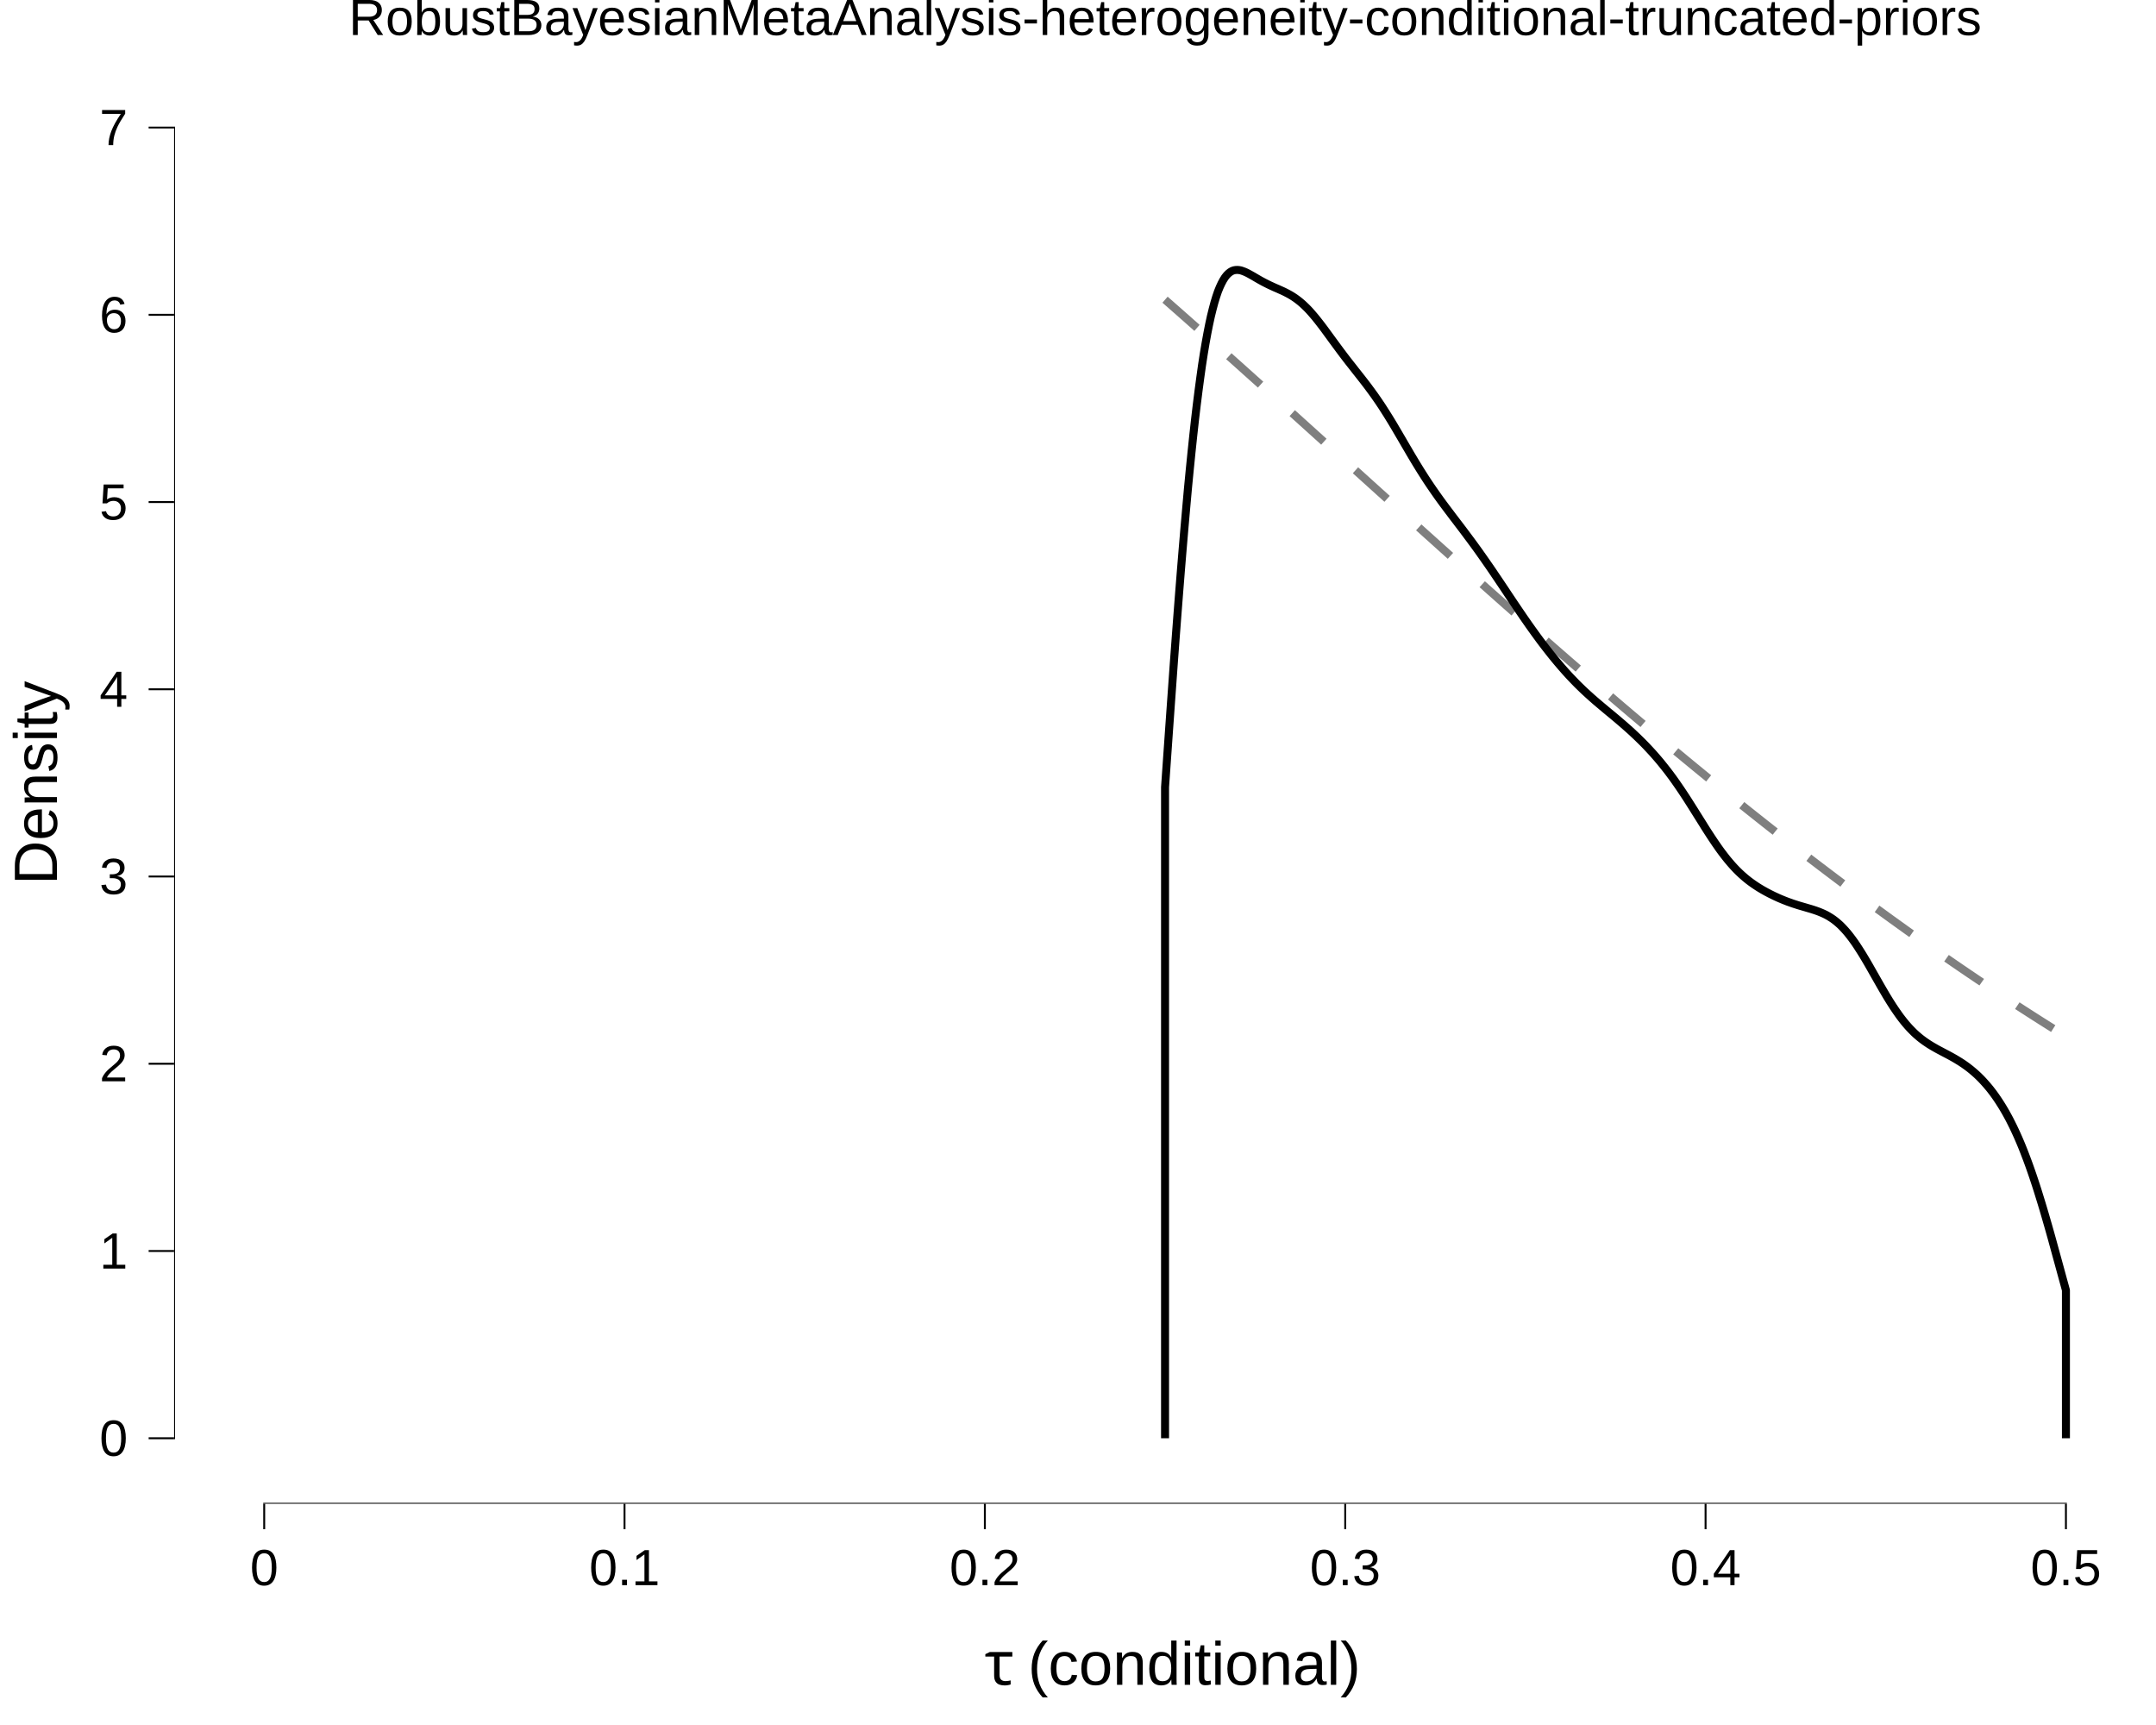
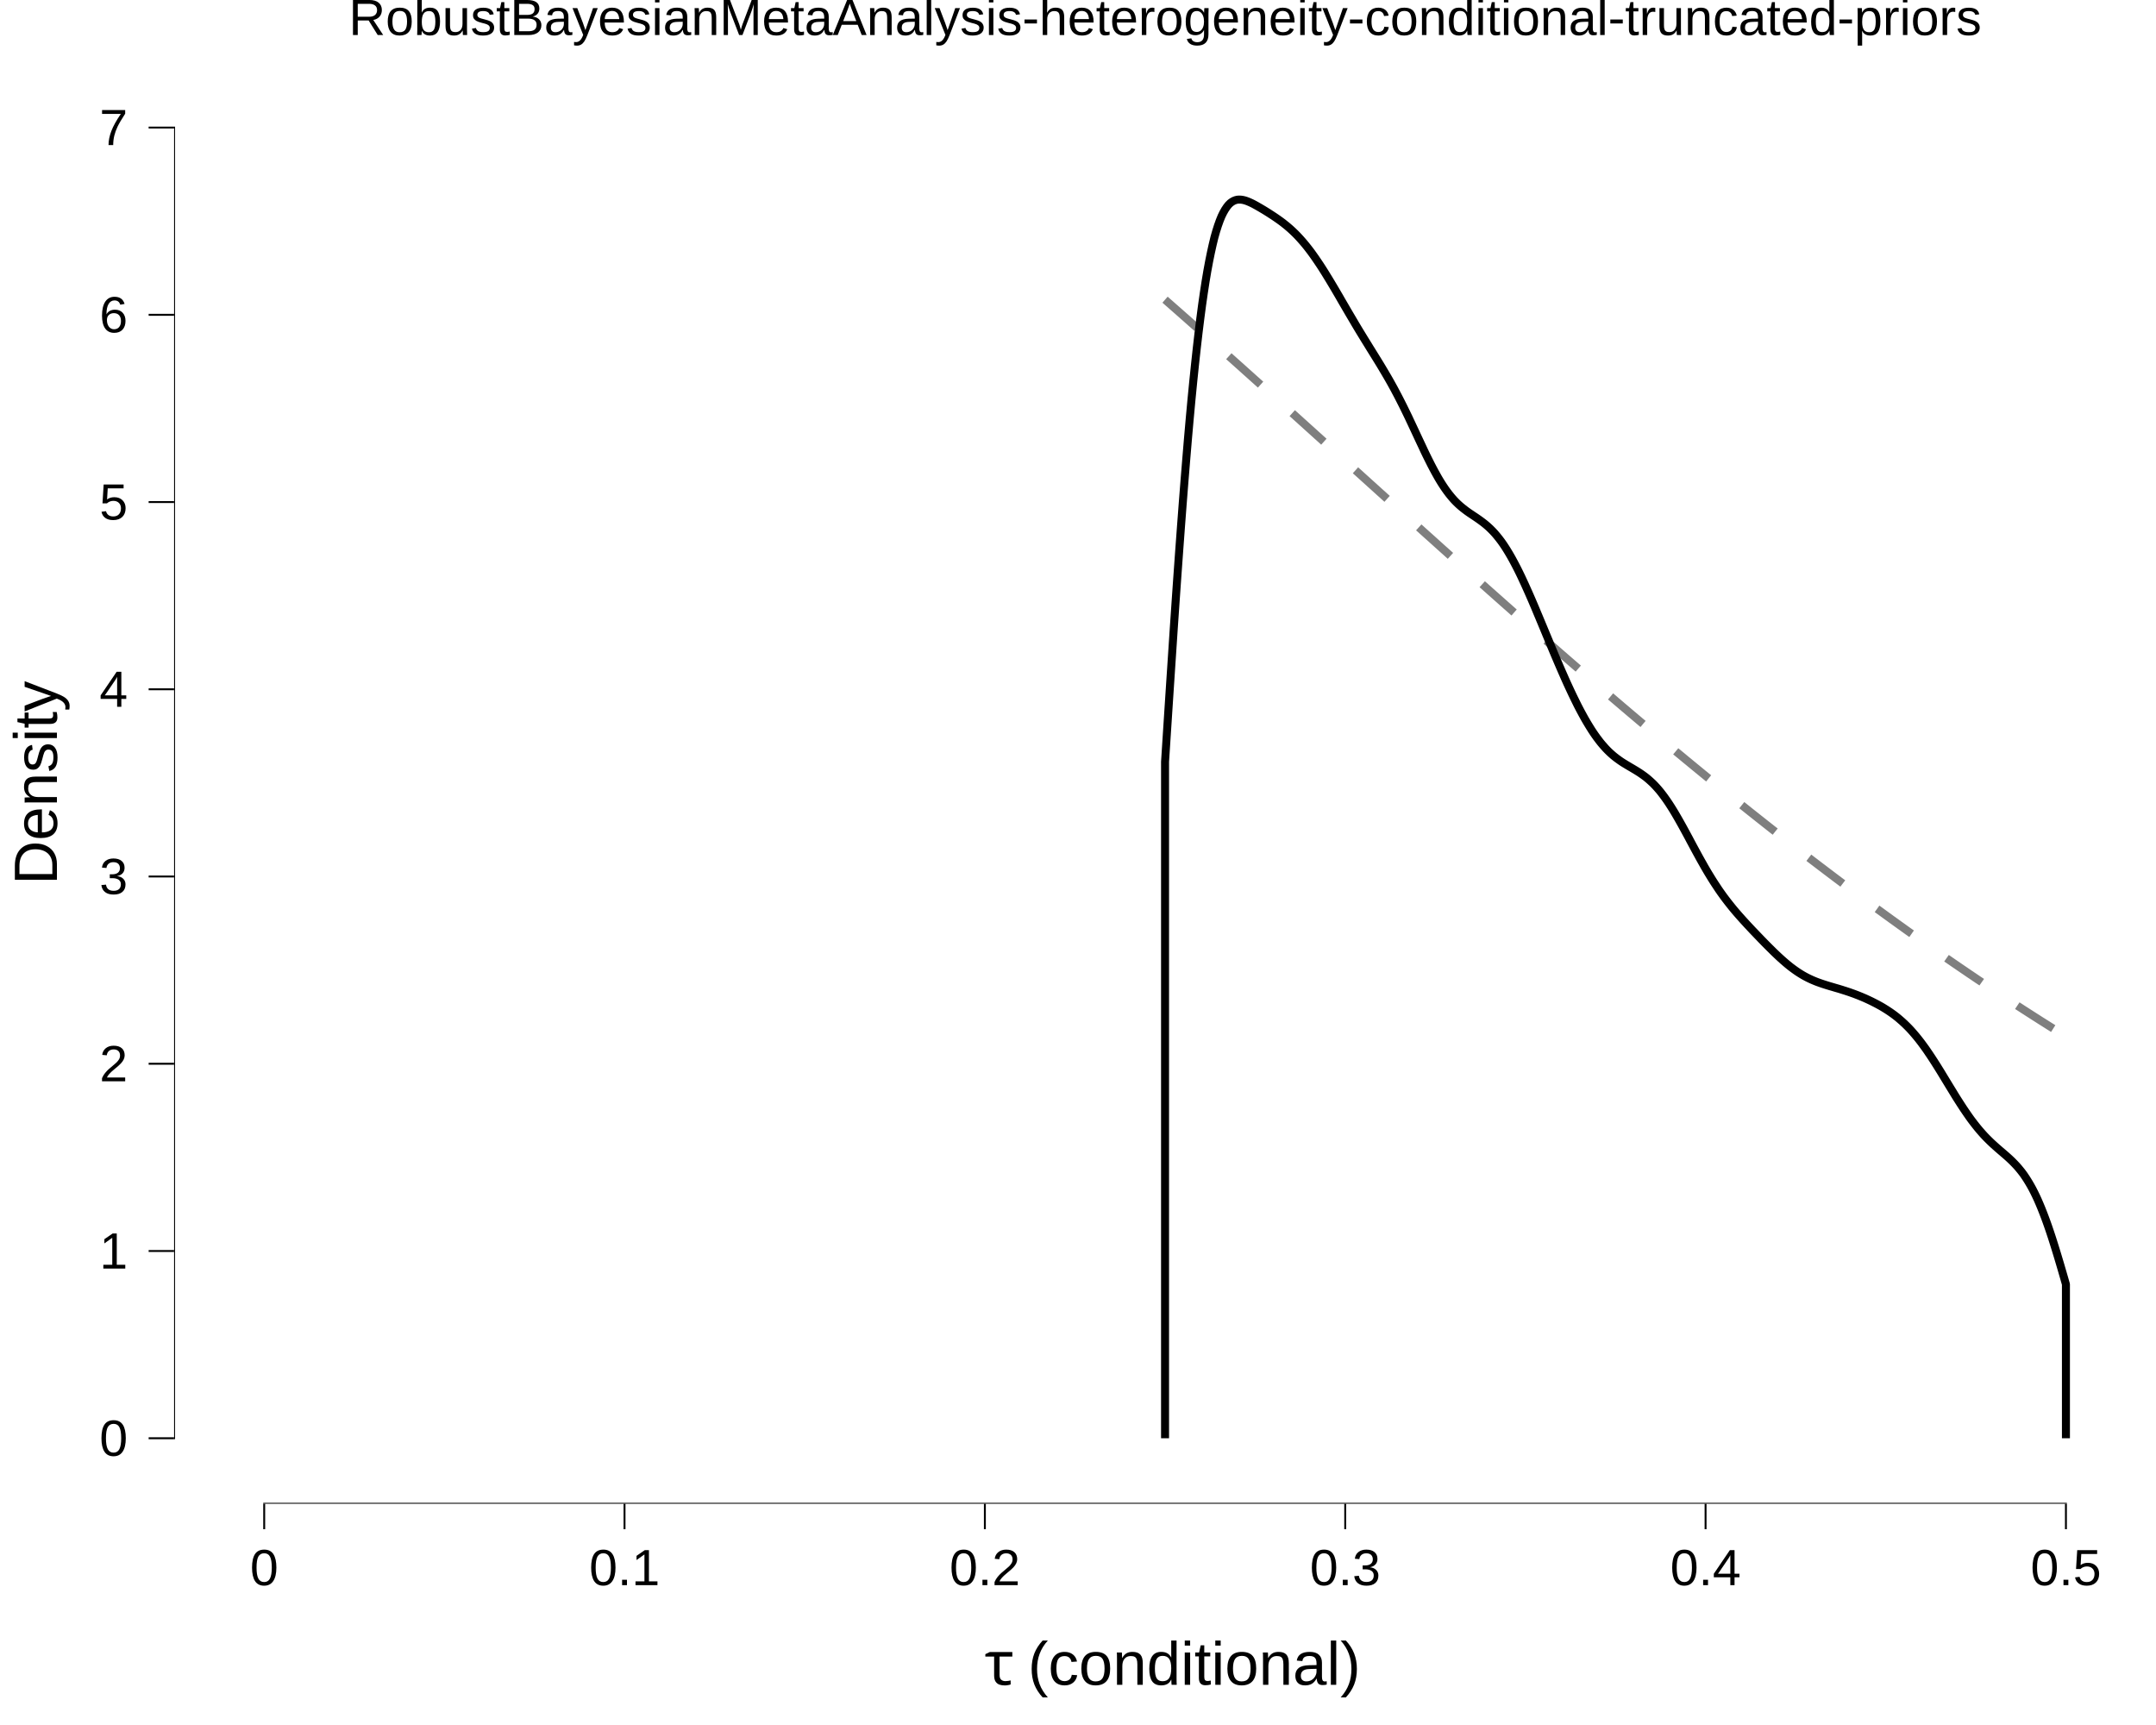
<svg xmlns="http://www.w3.org/2000/svg" viewBox="0 0 720.00 576.00">
  <defs>
    <style type="text/css">
    line, polyline, polygon, path, rect, circle {
      fill: none;
      stroke: #000000;
      stroke-linecap: round;
      stroke-linejoin: round;
      stroke-miterlimit: 10.00;
    }
  </style>
  </defs>
  <rect width="100%" height="100%" style="stroke: none; fill: #FFFFFF;" />
  <rect x="0.00" y="0.00" width="720.00" height="576.00" style="stroke-width: 10.67; stroke: none;" />
  <defs>
    <clipPath id="cpNTguMTR8NzIwLjAwfDUwMi4xM3wyMC43MQ==">
      <rect x="58.14" y="20.71" width="661.86" height="481.41" />
    </clipPath>
  </defs>
  <rect x="58.14" y="20.71" width="661.86" height="481.41" style="stroke-width: 10.67; stroke: none;" clip-path="url(#cpNTguMTR8NzIwLjAwfDUwMi4xM3wyMC43MQ==)" />
  <polyline points="389.07,100.07 389.37,100.33 389.67,100.60 389.97,100.86 390.27,101.13 390.58,101.39 390.88,101.66 391.18,101.92 391.48,102.19 391.78,102.45 392.08,102.72 392.38,102.98 392.68,103.25 392.99,103.51 393.29,103.78 393.59,104.04 393.89,104.31 394.19,104.57 394.49,104.84 394.79,105.10 395.09,105.37 395.39,105.64 395.70,105.90 396.00,106.17 396.30,106.43 396.60,106.70 396.90,106.97 397.20,107.23 397.50,107.50 397.80,107.77 398.10,108.03 398.41,108.30 398.71,108.57 399.01,108.83 399.31,109.10 399.61,109.37 399.91,109.63 400.21,109.90 400.51,110.17 400.81,110.43 401.12,110.70 401.42,110.97 401.72,111.24 402.02,111.50 402.32,111.77 402.62,112.04 402.92,112.30 403.22,112.57 403.53,112.84 403.83,113.11 404.13,113.38 404.43,113.64 404.73,113.91 405.03,114.18 405.33,114.45 405.63,114.72 405.93,114.98 406.24,115.25 406.54,115.52 406.84,115.79 407.14,116.06 407.44,116.32 407.74,116.59 408.04,116.86 408.34,117.13 408.64,117.40 408.95,117.67 409.25,117.94 409.55,118.20 409.85,118.47 410.15,118.74 410.45,119.01 410.75,119.28 411.05,119.55 411.36,119.82 411.66,120.09 411.96,120.36 412.26,120.63 412.56,120.90 412.86,121.16 413.16,121.43 413.46,121.70 413.76,121.97 414.07,122.24 414.37,122.51 414.67,122.78 414.97,123.05 415.27,123.32 415.57,123.59 415.87,123.86 416.17,124.13 416.47,124.40 416.78,124.67 417.08,124.94 417.38,125.21 417.68,125.48 417.98,125.75 418.28,126.02 418.58,126.29 418.88,126.56 419.18,126.83 419.49,127.10 419.79,127.37 420.09,127.64 420.39,127.91 420.69,128.18 420.99,128.45 421.29,128.72 421.59,128.99 421.90,129.26 422.20,129.54 422.50,129.81 422.80,130.08 423.10,130.35 423.40,130.62 423.70,130.89 424.00,131.16 424.30,131.43 424.61,131.70 424.91,131.97 425.21,132.24 425.51,132.51 425.81,132.79 426.11,133.06 426.41,133.33 426.71,133.60 427.01,133.87 427.32,134.14 427.62,134.41 427.92,134.68 428.22,134.95 428.52,135.23 428.82,135.50 429.12,135.77 429.42,136.04 429.73,136.31 430.03,136.58 430.33,136.85 430.63,137.13 430.93,137.40 431.23,137.67 431.53,137.94 431.83,138.21 432.13,138.48 432.44,138.75 432.74,139.03 433.04,139.30 433.34,139.57 433.64,139.84 433.94,140.11 434.24,140.38 434.54,140.66 434.84,140.93 435.15,141.20 435.45,141.47 435.75,141.74 436.05,142.02 436.35,142.29 436.65,142.56 436.95,142.83 437.25,143.10 437.55,143.37 437.86,143.65 438.16,143.92 438.46,144.19 438.76,144.46 439.06,144.73 439.36,145.01 439.66,145.28 439.96,145.55 440.27,145.82 440.57,146.09 440.87,146.37 441.17,146.64 441.47,146.91 441.77,147.18 442.07,147.46 442.37,147.73 442.67,148.00 442.98,148.27 443.28,148.54 443.58,148.82 443.88,149.09 444.18,149.36 444.48,149.63 444.78,149.90 445.08,150.18 445.38,150.45 445.69,150.72 445.99,150.99 446.29,151.27 446.59,151.54 446.89,151.81 447.19,152.08 447.49,152.35 447.79,152.63 448.09,152.90 448.40,153.17 448.70,153.44 449.00,153.71 449.30,153.99 449.60,154.26 449.90,154.53 450.20,154.80 450.50,155.08 450.81,155.35 451.11,155.62 451.41,155.89 451.71,156.16 452.01,156.44 452.31,156.71 452.61,156.98 452.91,157.25 453.21,157.53 453.52,157.80 453.82,158.07 454.12,158.34 454.42,158.61 454.72,158.89 455.02,159.16 455.32,159.43 455.62,159.70 455.92,159.97 456.23,160.25 456.53,160.52 456.83,160.79 457.13,161.06 457.43,161.34 457.73,161.61 458.03,161.88 458.33,162.15 458.64,162.42 458.94,162.70 459.24,162.97 459.54,163.24 459.84,163.51 460.14,163.78 460.44,164.06 460.74,164.33 461.04,164.60 461.35,164.87 461.65,165.14 461.95,165.41 462.25,165.69 462.55,165.96 462.85,166.23 463.15,166.50 463.45,166.77 463.75,167.05 464.06,167.32 464.36,167.59 464.66,167.86 464.96,168.13 465.26,168.40 465.56,168.68 465.86,168.95 466.16,169.22 466.46,169.49 466.77,169.76 467.07,170.03 467.37,170.31 467.67,170.58 467.97,170.85 468.27,171.12 468.57,171.39 468.87,171.66 469.18,171.93 469.48,172.21 469.78,172.48 470.08,172.75 470.38,173.02 470.68,173.29 470.98,173.56 471.28,173.83 471.58,174.10 471.89,174.38 472.19,174.65 472.49,174.92 472.79,175.19 473.09,175.46 473.39,175.73 473.69,176.00 473.99,176.27 474.29,176.54 474.60,176.81 474.90,177.09 475.20,177.36 475.50,177.63 475.80,177.90 476.10,178.17 476.40,178.44 476.70,178.71 477.00,178.98 477.31,179.25 477.61,179.52 477.91,179.79 478.21,180.06 478.51,180.33 478.81,180.60 479.11,180.87 479.41,181.14 479.72,181.42 480.02,181.69 480.32,181.96 480.62,182.23 480.92,182.50 481.22,182.77 481.52,183.04 481.82,183.31 482.12,183.58 482.43,183.85 482.73,184.12 483.03,184.39 483.33,184.66 483.63,184.93 483.93,185.20 484.23,185.47 484.53,185.74 484.83,186.01 485.14,186.27 485.44,186.54 485.74,186.81 486.04,187.08 486.34,187.35 486.64,187.62 486.94,187.89 487.24,188.16 487.55,188.43 487.85,188.70 488.15,188.97 488.45,189.24 488.75,189.51 489.05,189.78 489.35,190.04 489.65,190.31 489.95,190.58 490.26,190.85 490.56,191.12 490.86,191.39 491.16,191.66 491.46,191.93 491.76,192.20 492.06,192.46 492.36,192.73 492.66,193.00 492.97,193.27 493.27,193.54 493.57,193.81 493.87,194.07 494.17,194.34 494.47,194.61 494.77,194.88 495.07,195.15 495.37,195.41 495.68,195.68 495.98,195.95 496.28,196.22 496.58,196.49 496.88,196.75 497.18,197.02 497.48,197.29 497.78,197.56 498.09,197.82 498.39,198.09 498.69,198.36 498.99,198.63 499.29,198.89 499.59,199.16 499.89,199.43 500.19,199.69 500.49,199.96 500.80,200.23 501.10,200.50 501.40,200.76 501.70,201.03 502.00,201.30 502.30,201.56 502.60,201.83 502.90,202.10 503.20,202.36 503.51,202.63 503.81,202.89 504.11,203.16 504.41,203.43 504.71,203.69 505.01,203.96 505.31,204.23 505.61,204.49 505.92,204.76 506.22,205.02 506.52,205.29 506.82,205.56 507.12,205.82 507.42,206.09 507.72,206.35 508.02,206.62 508.32,206.88 508.63,207.15 508.93,207.41 509.23,207.68 509.53,207.94 509.83,208.21 510.13,208.47 510.43,208.74 510.73,209.00 511.03,209.27 511.34,209.53 511.64,209.80 511.94,210.06 512.24,210.33 512.54,210.59 512.84,210.86 513.14,211.12 513.44,211.38 513.74,211.65 514.05,211.91 514.35,212.18 514.65,212.44 514.95,212.70 515.25,212.97 515.55,213.23 515.85,213.49 516.15,213.76 516.46,214.02 516.76,214.28 517.06,214.55 517.36,214.81 517.66,215.07 517.96,215.34 518.26,215.60 518.56,215.86 518.86,216.13 519.17,216.39 519.47,216.65 519.77,216.91 520.07,217.18 520.37,217.44 520.67,217.70 520.97,217.96 521.27,218.23 521.57,218.49 521.88,218.75 522.18,219.01 522.48,219.27 522.78,219.54 523.08,219.80 523.38,220.06 523.68,220.32 523.98,220.58 524.28,220.84 524.59,221.11 524.89,221.37 525.19,221.63 525.49,221.89 525.79,222.15 526.09,222.41 526.39,222.67 526.69,222.93 527.00,223.19 527.30,223.45 527.60,223.71 527.90,223.97 528.20,224.23 528.50,224.50 528.80,224.76 529.10,225.02 529.40,225.28 529.71,225.54 530.01,225.79 530.31,226.05 530.61,226.31 530.91,226.57 531.21,226.83 531.51,227.09 531.81,227.35 532.11,227.61 532.42,227.87 532.72,228.13 533.02,228.39 533.32,228.65 533.62,228.91 533.92,229.16 534.22,229.42 534.52,229.68 534.83,229.94 535.13,230.20 535.43,230.46 535.73,230.71 536.03,230.97 536.33,231.23 536.63,231.49 536.93,231.75 537.23,232.00 537.54,232.26 537.84,232.52 538.14,232.77 538.44,233.03 538.74,233.29 539.04,233.55 539.34,233.80 539.64,234.06 539.94,234.32 540.25,234.57 540.55,234.83 540.85,235.09 541.15,235.34 541.45,235.60 541.75,235.86 542.05,236.11 542.35,236.37 542.65,236.62 542.96,236.88 543.26,237.13 543.56,237.39 543.86,237.65 544.16,237.90 544.46,238.16 544.76,238.41 545.06,238.67 545.37,238.92 545.67,239.18 545.97,239.43 546.27,239.69 546.57,239.94 546.87,240.19 547.17,240.45 547.47,240.70 547.77,240.96 548.08,241.21 548.38,241.47 548.68,241.72 548.98,241.97 549.28,242.23 549.58,242.48 549.88,242.73 550.18,242.99 550.48,243.24 550.79,243.49 551.09,243.75 551.39,244.00 551.69,244.25 551.99,244.50 552.29,244.76 552.59,245.01 552.89,245.26 553.20,245.51 553.50,245.77 553.80,246.02 554.10,246.27 554.40,246.52 554.70,246.77 555.00,247.03 555.30,247.28 555.60,247.53 555.91,247.78 556.21,248.03 556.51,248.28 556.81,248.53 557.11,248.78 557.41,249.03 557.71,249.28 558.01,249.53 558.31,249.79 558.62,250.04 558.92,250.29 559.22,250.54 559.52,250.79 559.82,251.04 560.12,251.29 560.42,251.53 560.72,251.78 561.02,252.03 561.33,252.28 561.63,252.53 561.93,252.78 562.23,253.03 562.53,253.28 562.83,253.53 563.13,253.78 563.43,254.02 563.74,254.27 564.04,254.52 564.34,254.77 564.64,255.02 564.94,255.27 565.24,255.51 565.54,255.76 565.84,256.01 566.14,256.26 566.45,256.50 566.75,256.75 567.05,257.00 567.35,257.24 567.65,257.49 567.95,257.74 568.25,257.98 568.55,258.23 568.85,258.48 569.16,258.72 569.46,258.97 569.76,259.22 570.06,259.46 570.36,259.71 570.66,259.95 570.96,260.20 571.26,260.44 571.56,260.69 571.87,260.93 572.17,261.18 572.47,261.42 572.77,261.67 573.07,261.91 573.37,262.16 573.67,262.40 573.97,262.65 574.28,262.89 574.58,263.13 574.88,263.38 575.18,263.62 575.48,263.87 575.78,264.11 576.08,264.35 576.38,264.60 576.68,264.84 576.99,265.08 577.29,265.33 577.59,265.57 577.89,265.81 578.19,266.05 578.49,266.30 578.79,266.54 579.09,266.78 579.39,267.02 579.70,267.26 580.00,267.51 580.30,267.75 580.60,267.99 580.90,268.23 581.20,268.47 581.50,268.71 581.80,268.95 582.11,269.20 582.41,269.44 582.71,269.68 583.01,269.92 583.31,270.16 583.61,270.40 583.91,270.64 584.21,270.88 584.51,271.12 584.82,271.36 585.12,271.60 585.42,271.84 585.72,272.08 586.02,272.32 586.32,272.55 586.62,272.79 586.92,273.03 587.22,273.27 587.53,273.51 587.83,273.75 588.13,273.99 588.43,274.22 588.73,274.46 589.03,274.70 589.33,274.94 589.63,275.18 589.93,275.41 590.24,275.65 590.54,275.89 590.84,276.13 591.14,276.36 591.44,276.60 591.74,276.84 592.04,277.07 592.34,277.31 592.65,277.54 592.95,277.78 593.25,278.02 593.55,278.25 593.85,278.49 594.15,278.72 594.45,278.96 594.75,279.20 595.05,279.43 595.36,279.67 595.66,279.90 595.96,280.14 596.26,280.37 596.56,280.60 596.86,280.84 597.16,281.07 597.46,281.31 597.76,281.54 598.07,281.78 598.37,282.01 598.67,282.24 598.97,282.48 599.27,282.71 599.57,282.94 599.87,283.18 600.17,283.41 600.48,283.64 600.78,283.87 601.08,284.11 601.38,284.34 601.68,284.57 601.98,284.80 602.28,285.04 602.58,285.27 602.88,285.50 603.19,285.73 603.49,285.96 603.79,286.19 604.09,286.42 604.39,286.66 604.69,286.89 604.99,287.12 605.29,287.35 605.59,287.58 605.90,287.81 606.20,288.04 606.50,288.27 606.80,288.50 607.10,288.73 607.40,288.96 607.70,289.19 608.00,289.42 608.30,289.64 608.61,289.87 608.91,290.10 609.21,290.33 609.51,290.56 609.81,290.79 610.11,291.02 610.41,291.24 610.71,291.47 611.02,291.70 611.32,291.93 611.62,292.16 611.92,292.38 612.22,292.61 612.52,292.84 612.82,293.06 613.12,293.29 613.42,293.52 613.73,293.74 614.03,293.97 614.33,294.20 614.63,294.42 614.93,294.65 615.23,294.87 615.53,295.10 615.83,295.33 616.13,295.55 616.44,295.78 616.74,296.00 617.04,296.23 617.34,296.45 617.64,296.68 617.94,296.90 618.24,297.12 618.54,297.35 618.84,297.57 619.15,297.80 619.45,298.02 619.75,298.24 620.05,298.47 620.35,298.69 620.65,298.91 620.95,299.14 621.25,299.36 621.56,299.58 621.86,299.81 622.16,300.03 622.46,300.25 622.76,300.47 623.06,300.69 623.36,300.92 623.66,301.14 623.96,301.36 624.27,301.58 624.57,301.80 624.87,302.02 625.17,302.24 625.47,302.46 625.77,302.68 626.07,302.91 626.37,303.13 626.67,303.35 626.98,303.57 627.28,303.79 627.58,304.01 627.88,304.22 628.18,304.44 628.48,304.66 628.78,304.88 629.08,305.10 629.39,305.32 629.69,305.54 629.99,305.76 630.29,305.98 630.59,306.19 630.89,306.41 631.19,306.63 631.49,306.85 631.79,307.07 632.10,307.28 632.40,307.50 632.70,307.72 633.00,307.93 633.30,308.15 633.60,308.37 633.90,308.58 634.20,308.80 634.50,309.02 634.81,309.23 635.11,309.45 635.41,309.66 635.71,309.88 636.01,310.10 636.31,310.31 636.61,310.53 636.91,310.74 637.21,310.96 637.52,311.17 637.82,311.39 638.12,311.60 638.42,311.81 638.72,312.03 639.02,312.24 639.32,312.46 639.62,312.67 639.93,312.88 640.23,313.10 640.53,313.31 640.83,313.52 641.13,313.73 641.43,313.95 641.73,314.16 642.03,314.37 642.33,314.58 642.64,314.80 642.94,315.01 643.24,315.22 643.54,315.43 643.84,315.64 644.14,315.85 644.44,316.06 644.74,316.28 645.04,316.49 645.35,316.70 645.65,316.91 645.95,317.12 646.25,317.33 646.55,317.54 646.85,317.75 647.15,317.96 647.45,318.17 647.75,318.38 648.06,318.59 648.36,318.79 648.66,319.00 648.96,319.21 649.26,319.42 649.56,319.63 649.86,319.84 650.16,320.05 650.47,320.25 650.77,320.46 651.07,320.67 651.37,320.88 651.67,321.08 651.97,321.29 652.27,321.50 652.57,321.70 652.87,321.91 653.18,322.12 653.48,322.32 653.78,322.53 654.08,322.74 654.38,322.94 654.68,323.15 654.98,323.35 655.28,323.56 655.58,323.76 655.89,323.97 656.19,324.17 656.49,324.38 656.79,324.58 657.09,324.79 657.39,324.99 657.69,325.20 657.99,325.40 658.30,325.60 658.60,325.81 658.90,326.01 659.20,326.21 659.50,326.42 659.80,326.62 660.10,326.82 660.40,327.03 660.70,327.23 661.01,327.43 661.31,327.63 661.61,327.83 661.91,328.04 662.21,328.24 662.51,328.44 662.81,328.64 663.11,328.84 663.41,329.04 663.72,329.24 664.02,329.44 664.32,329.65 664.62,329.85 664.92,330.05 665.22,330.25 665.52,330.45 665.82,330.65 666.12,330.85 666.43,331.04 666.73,331.24 667.03,331.44 667.33,331.64 667.63,331.84 667.93,332.04 668.23,332.24 668.53,332.44 668.84,332.63 669.14,332.83 669.44,333.03 669.74,333.23 670.04,333.43 670.34,333.62 670.64,333.82 670.94,334.02 671.24,334.21 671.55,334.41 671.85,334.61 672.15,334.80 672.45,335.00 672.75,335.19 673.05,335.39 673.35,335.59 673.65,335.78 673.95,335.98 674.26,336.17 674.56,336.37 674.86,336.56 675.16,336.76 675.46,336.95 675.76,337.15 676.06,337.34 676.36,337.53 676.67,337.73 676.97,337.92 677.27,338.12 677.57,338.31 677.87,338.50 678.17,338.69 678.47,338.89 678.77,339.08 679.07,339.27 679.38,339.47 679.68,339.66 679.98,339.85 680.28,340.04 680.58,340.23 680.88,340.42 681.18,340.62 681.48,340.81 681.78,341.00 682.09,341.19 682.39,341.38 682.69,341.57 682.99,341.76 683.29,341.95 683.59,342.14 683.89,342.33 684.19,342.52 684.49,342.71 684.80,342.90 685.10,343.09 685.40,343.28 685.70,343.47 686.00,343.66 686.30,343.84 686.60,344.03 686.90,344.22 687.21,344.41 687.51,344.60 687.81,344.78 688.11,344.97 688.41,345.16 688.71,345.35 689.01,345.53 689.31,345.72 689.61,345.91 689.92,346.09 " style="stroke-width: 2.67; stroke: #7F7F7F; stroke-dasharray: 14.23,14.23; stroke-linecap: butt;" clip-path="url(#cpNTguMTR8NzIwLjAwfDUwMi4xM3wyMC43MQ==)" />
-   <polyline points="389.07,480.25 389.07,262.85 389.66,254.37 390.25,245.95 390.84,237.61 391.43,229.35 392.01,221.23 392.60,213.27 393.19,205.47 393.78,197.83 394.37,190.40 394.96,183.23 395.55,176.28 396.14,169.56 396.72,163.07 397.31,156.94 397.90,151.06 398.49,145.45 399.08,140.10 399.67,135.11 400.26,130.42 400.85,126.01 401.43,121.86 402.02,118.04 402.61,114.55 403.20,111.31 403.79,108.33 404.38,105.61 404.97,103.22 405.55,101.05 406.14,99.10 406.73,97.36 407.32,95.90 407.91,94.63 408.50,93.53 409.09,92.60 409.68,91.86 410.26,91.28 410.85,90.82 411.44,90.48 412.03,90.26 412.62,90.16 413.21,90.13 413.80,90.18 414.39,90.29 414.97,90.48 415.56,90.70 416.15,90.96 416.74,91.25 417.33,91.57 417.92,91.90 418.51,92.23 419.10,92.58 419.68,92.92 420.27,93.26 420.86,93.60 421.45,93.92 422.04,94.24 422.63,94.54 423.22,94.84 423.81,95.13 424.39,95.40 424.98,95.67 425.57,95.94 426.16,96.20 426.75,96.45 427.34,96.72 427.93,96.98 428.52,97.25 429.10,97.53 429.69,97.83 430.28,98.14 430.87,98.47 431.46,98.82 432.05,99.20 432.64,99.60 433.23,100.03 433.81,100.48 434.40,100.96 434.99,101.47 435.58,102.02 436.17,102.59 436.76,103.18 437.35,103.81 437.94,104.47 438.52,105.15 439.11,105.84 439.70,106.57 440.29,107.31 440.88,108.07 441.47,108.84 442.06,109.62 442.65,110.42 443.23,111.22 443.82,112.02 444.41,112.83 445.00,113.64 445.59,114.44 446.18,115.24 446.77,116.04 447.36,116.84 447.94,117.62 448.53,118.40 449.12,119.18 449.71,119.95 450.30,120.71 450.89,121.46 451.48,122.21 452.07,122.96 452.65,123.71 453.24,124.45 453.83,125.20 454.42,125.95 455.01,126.70 455.60,127.46 456.19,128.23 456.78,129.00 457.36,129.79 457.95,130.59 458.54,131.40 459.13,132.22 459.72,133.07 460.31,133.92 460.90,134.80 461.49,135.68 462.07,136.59 462.66,137.51 463.25,138.44 463.84,139.39 464.43,140.35 465.02,141.32 465.61,142.31 466.19,143.30 466.78,144.30 467.37,145.31 467.96,146.31 468.55,147.33 469.14,148.34 469.73,149.35 470.32,150.35 470.90,151.36 471.49,152.35 472.08,153.34 472.67,154.32 473.26,155.29 473.85,156.25 474.44,157.20 475.03,158.13 475.61,159.05 476.20,159.96 476.79,160.86 477.38,161.74 477.97,162.61 478.56,163.47 479.15,164.32 479.74,165.16 480.32,165.98 480.91,166.80 481.50,167.61 482.09,168.41 482.68,169.20 483.27,169.99 483.86,170.77 484.45,171.55 485.03,172.33 485.62,173.10 486.21,173.87 486.80,174.65 487.39,175.42 487.98,176.20 488.57,176.97 489.16,177.76 489.74,178.54 490.33,179.33 490.92,180.12 491.51,180.92 492.10,181.72 492.69,182.53 493.28,183.34 493.87,184.16 494.45,184.99 495.04,185.82 495.63,186.66 496.22,187.50 496.81,188.35 497.40,189.20 497.99,190.06 498.58,190.92 499.16,191.79 499.75,192.66 500.34,193.53 500.93,194.41 501.52,195.29 502.11,196.17 502.70,197.05 503.29,197.94 503.87,198.82 504.46,199.70 505.05,200.58 505.64,201.46 506.23,202.33 506.82,203.21 507.41,204.08 508.00,204.94 508.58,205.80 509.17,206.65 509.76,207.50 510.35,208.35 510.94,209.18 511.53,210.01 512.12,210.83 512.71,211.65 513.29,212.45 513.88,213.25 514.47,214.05 515.06,214.83 515.65,215.60 516.24,216.37 516.83,217.12 517.42,217.87 518.00,218.61 518.59,219.34 519.18,220.06 519.77,220.77 520.36,221.47 520.95,222.16 521.54,222.85 522.13,223.52 522.71,224.18 523.30,224.83 523.89,225.48 524.48,226.11 525.07,226.73 525.66,227.34 526.25,227.95 526.83,228.54 527.42,229.12 528.01,229.69 528.60,230.26 529.19,230.82 529.78,231.36 530.37,231.90 530.96,232.43 531.54,232.96 532.13,233.47 532.72,233.99 533.31,234.49 533.90,234.99 534.49,235.49 535.08,235.99 535.67,236.48 536.25,236.97 536.84,237.46 537.43,237.95 538.02,238.43 538.61,238.92 539.20,239.42 539.79,239.91 540.38,240.41 540.96,240.91 541.55,241.41 542.14,241.92 542.73,242.44 543.32,242.96 543.91,243.48 544.50,244.01 545.09,244.55 545.67,245.10 546.26,245.65 546.85,246.21 547.44,246.79 548.03,247.37 548.62,247.95 549.21,248.55 549.80,249.16 550.38,249.78 550.97,250.41 551.56,251.05 552.15,251.70 552.74,252.37 553.33,253.05 553.92,253.74 554.51,254.44 555.09,255.16 555.68,255.89 556.27,256.64 556.86,257.39 557.45,258.17 558.04,258.96 558.63,259.76 559.22,260.58 559.80,261.41 560.39,262.26 560.98,263.12 561.57,263.99 562.16,264.88 562.75,265.77 563.34,266.68 563.93,267.60 564.51,268.52 565.10,269.45 565.69,270.39 566.28,271.33 566.87,272.27 567.46,273.21 568.05,274.15 568.64,275.09 569.22,276.03 569.81,276.96 570.40,277.88 570.99,278.79 571.58,279.69 572.17,280.58 572.76,281.45 573.35,282.30 573.93,283.14 574.52,283.96 575.11,284.76 575.70,285.53 576.29,286.29 576.88,287.03 577.47,287.73 578.06,288.42 578.64,289.08 579.23,289.72 579.82,290.34 580.41,290.93 581.00,291.50 581.59,292.05 582.18,292.57 582.77,293.08 583.35,293.56 583.94,294.03 584.53,294.47 585.12,294.90 585.71,295.31 586.30,295.71 586.89,296.10 587.48,296.47 588.06,296.82 588.65,297.17 589.24,297.50 589.83,297.83 590.42,298.14 591.01,298.45 591.60,298.74 592.18,299.03 592.77,299.31 593.36,299.58 593.95,299.85 594.54,300.10 595.13,300.35 595.72,300.59 596.31,300.82 596.89,301.05 597.48,301.26 598.07,301.47 598.66,301.68 599.25,301.87 599.84,302.06 600.43,302.25 601.02,302.43 601.60,302.60 602.19,302.77 602.78,302.94 603.37,303.12 603.96,303.29 604.55,303.46 605.14,303.64 605.73,303.83 606.31,304.02 606.90,304.23 607.49,304.45 608.08,304.69 608.67,304.94 609.26,305.21 609.85,305.50 610.44,305.83 611.02,306.18 611.61,306.55 612.20,306.95 612.79,307.39 613.38,307.86 613.97,308.37 614.56,308.90 615.15,309.49 615.73,310.10 616.32,310.75 616.91,311.43 617.50,312.16 618.09,312.92 618.68,313.71 619.27,314.53 619.86,315.39 620.44,316.27 621.03,317.19 621.62,318.12 622.21,319.08 622.80,320.06 623.39,321.06 623.98,322.07 624.57,323.10 625.15,324.13 625.74,325.17 626.33,326.20 626.92,327.24 627.51,328.28 628.10,329.31 628.69,330.33 629.28,331.33 629.86,332.33 630.45,333.30 631.04,334.26 631.63,335.19 632.22,336.11 632.81,336.99 633.40,337.85 633.99,338.69 634.57,339.50 635.16,340.27 635.75,341.02 636.34,341.74 636.93,342.43 637.52,343.09 638.11,343.71 638.70,344.31 639.28,344.89 639.87,345.43 640.46,345.94 641.05,346.44 641.64,346.91 642.23,347.35 642.82,347.78 643.41,348.18 643.99,348.57 644.58,348.94 645.17,349.30 645.76,349.64 646.35,349.98 646.94,350.31 647.53,350.63 648.12,350.94 648.70,351.25 649.29,351.56 649.88,351.87 650.47,352.18 651.06,352.50 651.65,352.82 652.24,353.15 652.82,353.48 653.41,353.83 654.00,354.19 654.59,354.55 655.18,354.94 655.77,355.33 656.36,355.75 656.95,356.17 657.53,356.62 658.12,357.08 658.71,357.57 659.30,358.07 659.89,358.59 660.48,359.14 661.07,359.71 661.66,360.30 662.24,360.92 662.83,361.57 663.42,362.24 664.01,362.93 664.60,363.65 665.19,364.41 665.78,365.19 666.37,366.01 666.95,366.85 667.54,367.73 668.13,368.65 668.72,369.60 669.31,370.59 669.90,371.61 670.49,372.68 671.08,373.78 671.66,374.93 672.25,376.11 672.84,377.35 673.43,378.63 674.02,379.95 674.61,381.32 675.20,382.74 675.79,384.21 676.37,385.72 676.96,387.27 677.55,388.88 678.14,390.54 678.73,392.24 679.32,393.99 679.91,395.78 680.50,397.62 681.08,399.50 681.67,401.41 682.26,403.36 682.85,405.36 683.44,407.39 684.03,409.44 684.62,411.52 685.21,413.63 685.79,415.75 686.38,417.89 686.97,420.04 687.56,422.19 688.15,424.35 688.74,426.51 689.33,428.66 689.92,430.81 689.92,480.25 " style="stroke-width: 2.67; stroke-linecap: butt;" clip-path="url(#cpNTguMTR8NzIwLjAwfDUwMi4xM3wyMC43MQ==)" />
+   <polyline points="389.07,480.25 389.07,254.36 389.66,245.22 390.25,236.12 390.84,227.11 391.43,218.22 392.01,209.43 392.60,200.79 393.19,192.34 393.78,184.11 394.37,176.08 394.96,168.26 395.55,160.71 396.14,153.48 396.72,146.51 397.31,139.80 397.90,133.38 398.49,127.36 399.08,121.64 399.67,116.21 400.26,111.08 400.85,106.33 401.43,101.91 402.02,97.79 402.61,93.95 403.20,90.44 403.79,87.27 404.38,84.36 404.97,81.70 405.55,79.30 406.14,77.22 406.73,75.36 407.32,73.71 407.91,72.25 408.50,71.04 409.09,70.00 409.68,69.12 410.26,68.39 410.85,67.81 411.44,67.38 412.03,67.05 412.62,66.82 413.21,66.68 413.80,66.64 414.39,66.66 414.97,66.74 415.56,66.87 416.15,67.05 416.74,67.27 417.33,67.52 417.92,67.79 418.51,68.08 419.10,68.40 419.68,68.72 420.27,69.06 420.86,69.40 421.45,69.75 422.04,70.10 422.63,70.46 423.22,70.83 423.81,71.20 424.39,71.58 424.98,71.96 425.57,72.35 426.16,72.75 426.75,73.16 427.34,73.58 427.93,74.01 428.52,74.45 429.10,74.92 429.69,75.39 430.28,75.89 430.87,76.40 431.46,76.94 432.05,77.50 432.64,78.07 433.23,78.67 433.81,79.29 434.40,79.94 434.99,80.61 435.58,81.30 436.17,82.02 436.76,82.76 437.35,83.53 437.94,84.31 438.52,85.12 439.11,85.95 439.70,86.81 440.29,87.68 440.88,88.56 441.47,89.47 442.06,90.40 442.65,91.34 443.23,92.29 443.82,93.25 444.41,94.23 445.00,95.22 445.59,96.21 446.18,97.21 446.77,98.22 447.36,99.23 447.94,100.25 448.53,101.26 449.12,102.27 449.71,103.29 450.30,104.30 450.89,105.30 451.48,106.30 452.07,107.30 452.65,108.29 453.24,109.28 453.83,110.26 454.42,111.23 455.01,112.19 455.60,113.16 456.19,114.11 456.78,115.06 457.36,116.01 457.95,116.96 458.54,117.91 459.13,118.86 459.72,119.81 460.31,120.77 460.90,121.73 461.49,122.71 462.07,123.69 462.66,124.68 463.25,125.69 463.84,126.71 464.43,127.76 465.02,128.82 465.61,129.89 466.19,130.99 466.78,132.10 467.37,133.24 467.96,134.40 468.55,135.57 469.14,136.77 469.73,137.98 470.32,139.20 470.90,140.44 471.49,141.69 472.08,142.95 472.67,144.21 473.26,145.48 473.85,146.74 474.44,148.00 475.03,149.25 475.61,150.50 476.20,151.73 476.79,152.93 477.38,154.11 477.97,155.28 478.56,156.41 479.15,157.51 479.74,158.57 480.32,159.60 480.91,160.59 481.50,161.54 482.09,162.44 482.68,163.31 483.27,164.13 483.86,164.91 484.45,165.64 485.03,166.33 485.62,166.99 486.21,167.60 486.80,168.18 487.39,168.72 487.98,169.23 488.57,169.71 489.16,170.17 489.74,170.61 490.33,171.03 490.92,171.44 491.51,171.83 492.10,172.23 492.69,172.62 493.28,173.02 493.87,173.43 494.45,173.85 495.04,174.29 495.63,174.74 496.22,175.22 496.81,175.73 497.40,176.27 497.99,176.84 498.58,177.44 499.16,178.07 499.75,178.76 500.34,179.48 500.93,180.24 501.52,181.03 502.11,181.88 502.70,182.77 503.29,183.70 503.87,184.66 504.46,185.67 505.05,186.72 505.64,187.81 506.23,188.93 506.82,190.08 507.41,191.27 508.00,192.49 508.58,193.74 509.17,195.01 509.76,196.31 510.35,197.63 510.94,198.97 511.53,200.32 512.12,201.70 512.71,203.08 513.29,204.48 513.88,205.88 514.47,207.30 515.06,208.71 515.65,210.13 516.24,211.55 516.83,212.97 517.42,214.39 518.00,215.80 518.59,217.21 519.18,218.61 519.77,220.00 520.36,221.38 520.95,222.75 521.54,224.11 522.13,225.45 522.71,226.77 523.30,228.08 523.89,229.36 524.48,230.63 525.07,231.88 525.66,233.10 526.25,234.30 526.83,235.48 527.42,236.62 528.01,237.73 528.60,238.82 529.19,239.89 529.78,240.91 530.37,241.90 530.96,242.86 531.54,243.79 532.13,244.68 532.72,245.54 533.31,246.36 533.90,247.14 534.49,247.90 535.08,248.61 535.67,249.28 536.25,249.93 536.84,250.54 537.43,251.12 538.02,251.66 538.61,252.18 539.20,252.67 539.79,253.13 540.38,253.56 540.96,253.98 541.55,254.38 542.14,254.76 542.73,255.12 543.32,255.48 543.91,255.83 544.50,256.18 545.09,256.52 545.67,256.87 546.26,257.22 546.85,257.59 547.44,257.96 548.03,258.36 548.62,258.77 549.21,259.20 549.80,259.65 550.38,260.13 550.97,260.65 551.56,261.19 552.15,261.75 552.74,262.36 553.33,263.01 553.92,263.68 554.51,264.39 555.09,265.14 555.68,265.92 556.27,266.74 556.86,267.59 557.45,268.47 558.04,269.39 558.63,270.33 559.22,271.30 559.80,272.29 560.39,273.31 560.98,274.35 561.57,275.40 562.16,276.47 562.75,277.55 563.34,278.64 563.93,279.73 564.51,280.83 565.10,281.93 565.69,283.03 566.28,284.12 566.87,285.20 567.46,286.28 568.05,287.34 568.64,288.38 569.22,289.42 569.81,290.43 570.40,291.43 570.99,292.40 571.58,293.36 572.17,294.30 572.76,295.21 573.35,296.10 573.93,296.98 574.52,297.83 575.11,298.66 575.70,299.47 576.29,300.26 576.88,301.03 577.47,301.78 578.06,302.52 578.64,303.24 579.23,303.95 579.82,304.64 580.41,305.32 581.00,305.99 581.59,306.65 582.18,307.31 582.77,307.95 583.35,308.59 583.94,309.22 584.53,309.85 585.12,310.48 585.71,311.10 586.30,311.71 586.89,312.33 587.48,312.94 588.06,313.55 588.65,314.15 589.24,314.76 589.83,315.36 590.42,315.95 591.01,316.54 591.60,317.12 592.18,317.70 592.77,318.27 593.36,318.83 593.95,319.39 594.54,319.93 595.13,320.46 595.72,320.98 596.31,321.49 596.89,321.98 597.48,322.46 598.07,322.93 598.66,323.37 599.25,323.80 599.84,324.22 600.43,324.62 601.02,325.00 601.60,325.36 602.19,325.71 602.78,326.04 603.37,326.35 603.96,326.65 604.55,326.93 605.14,327.20 605.73,327.45 606.31,327.69 606.90,327.92 607.49,328.13 608.08,328.34 608.67,328.54 609.26,328.73 609.85,328.92 610.44,329.10 611.02,329.28 611.61,329.45 612.20,329.62 612.79,329.80 613.38,329.97 613.97,330.14 614.56,330.32 615.15,330.50 615.73,330.69 616.32,330.87 616.91,331.07 617.50,331.26 618.09,331.47 618.68,331.68 619.27,331.89 619.86,332.12 620.44,332.34 621.03,332.58 621.62,332.82 622.21,333.07 622.80,333.32 623.39,333.59 623.98,333.86 624.57,334.14 625.15,334.42 625.74,334.72 626.33,335.02 626.92,335.33 627.51,335.65 628.10,335.98 628.69,336.32 629.28,336.68 629.86,337.04 630.45,337.42 631.04,337.81 631.63,338.22 632.22,338.64 632.81,339.08 633.40,339.54 633.99,340.02 634.57,340.52 635.16,341.03 635.75,341.57 636.34,342.13 636.93,342.71 637.52,343.31 638.11,343.94 638.70,344.60 639.28,345.27 639.87,345.97 640.46,346.69 641.05,347.44 641.64,348.21 642.23,349.01 642.82,349.82 643.41,350.65 643.99,351.51 644.58,352.38 645.17,353.27 645.76,354.18 646.35,355.10 646.94,356.03 647.53,356.98 648.12,357.93 648.70,358.89 649.29,359.86 649.88,360.83 650.47,361.80 651.06,362.77 651.65,363.73 652.24,364.69 652.82,365.65 653.41,366.60 654.00,367.53 654.59,368.45 655.18,369.36 655.77,370.26 656.36,371.13 656.95,371.99 657.53,372.83 658.12,373.65 658.71,374.44 659.30,375.21 659.89,375.96 660.48,376.69 661.07,377.40 661.66,378.07 662.24,378.73 662.83,379.37 663.42,379.98 664.01,380.57 664.60,381.15 665.19,381.71 665.78,382.25 666.37,382.78 666.95,383.30 667.54,383.81 668.13,384.32 668.72,384.82 669.31,385.33 669.90,385.84 670.49,386.36 671.08,386.90 671.66,387.45 672.25,388.03 672.84,388.63 673.43,389.26 674.02,389.93 674.61,390.64 675.20,391.38 675.79,392.17 676.37,393.02 676.96,393.93 677.55,394.89 678.14,395.90 678.73,396.97 679.32,398.12 679.91,399.33 680.50,400.60 681.08,401.94 681.67,403.35 682.26,404.83 682.85,406.37 683.44,407.97 684.03,409.64 684.62,411.37 685.21,413.15 685.79,414.97 686.38,416.85 686.97,418.77 687.56,420.73 688.15,422.72 688.74,424.74 689.33,426.78 689.92,428.84 689.92,480.25 " style="stroke-width: 2.67; stroke-linecap: butt;" clip-path="url(#cpNTguMTR8NzIwLjAwfDUwMi4xM3wyMC43MQ==)" />
  <line x1="87.91" y1="502.13" x2="690.23" y2="502.13" style="stroke-width: 0.64; stroke-linecap: butt;" clip-path="url(#cpNTguMTR8NzIwLjAwfDUwMi4xM3wyMC43MQ==)" />
  <line x1="58.14" y1="480.56" x2="58.14" y2="42.28" style="stroke-width: 0.64; stroke-linecap: butt;" clip-path="url(#cpNTguMTR8NzIwLjAwfDUwMi4xM3wyMC43MQ==)" />
  <rect x="58.14" y="20.71" width="661.86" height="481.41" style="stroke-width: 0.00; stroke: none;" clip-path="url(#cpNTguMTR8NzIwLjAwfDUwMi4xM3wyMC43MQ==)" />
  <defs>
    <clipPath id="cpMC4wMHw3MjAuMDB8NTc2LjAwfDAuMDA=">
      <rect x="0.00" y="0.00" width="720.00" height="576.00" />
    </clipPath>
  </defs>
  <polyline points="58.14,502.13 58.14,20.71 " style="stroke-width: 0.00; stroke: none; stroke-linecap: butt;" clip-path="url(#cpMC4wMHw3MjAuMDB8NTc2LjAwfDAuMDA=)" />
  <g clip-path="url(#cpMC4wMHw3MjAuMDB8NTc2LjAwfDAuMDA=)">
    <text x="33.21" y="486.10" style="font-size: 17.00px; font-family: Liberation Sans;" textLength="9.45px" lengthAdjust="spacingAndGlyphs">0</text>
  </g>
  <g clip-path="url(#cpMC4wMHw3MjAuMDB8NTc2LjAwfDAuMDA=)">
    <text x="33.21" y="423.58" style="font-size: 17.00px; font-family: Liberation Sans;" textLength="9.45px" lengthAdjust="spacingAndGlyphs">1</text>
  </g>
  <g clip-path="url(#cpMC4wMHw3MjAuMDB8NTc2LjAwfDAuMDA=)">
    <text x="33.21" y="361.05" style="font-size: 17.00px; font-family: Liberation Sans;" textLength="9.45px" lengthAdjust="spacingAndGlyphs">2</text>
  </g>
  <g clip-path="url(#cpMC4wMHw3MjAuMDB8NTc2LjAwfDAuMDA=)">
    <text x="33.21" y="298.53" style="font-size: 17.00px; font-family: Liberation Sans;" textLength="9.45px" lengthAdjust="spacingAndGlyphs">3</text>
  </g>
  <g clip-path="url(#cpMC4wMHw3MjAuMDB8NTc2LjAwfDAuMDA=)">
    <text x="33.21" y="236.01" style="font-size: 17.00px; font-family: Liberation Sans;" textLength="9.45px" lengthAdjust="spacingAndGlyphs">4</text>
  </g>
  <g clip-path="url(#cpMC4wMHw3MjAuMDB8NTc2LjAwfDAuMDA=)">
    <text x="33.21" y="173.49" style="font-size: 17.00px; font-family: Liberation Sans;" textLength="9.45px" lengthAdjust="spacingAndGlyphs">5</text>
  </g>
  <g clip-path="url(#cpMC4wMHw3MjAuMDB8NTc2LjAwfDAuMDA=)">
    <text x="33.21" y="110.97" style="font-size: 17.00px; font-family: Liberation Sans;" textLength="9.45px" lengthAdjust="spacingAndGlyphs">6</text>
  </g>
  <g clip-path="url(#cpMC4wMHw3MjAuMDB8NTc2LjAwfDAuMDA=)">
    <text x="33.21" y="48.45" style="font-size: 17.00px; font-family: Liberation Sans;" textLength="9.45px" lengthAdjust="spacingAndGlyphs">7</text>
  </g>
  <polyline points="49.64,480.25 58.14,480.25 " style="stroke-width: 0.64; stroke-linecap: butt;" clip-path="url(#cpMC4wMHw3MjAuMDB8NTc2LjAwfDAuMDA=)" />
  <polyline points="49.64,417.72 58.14,417.72 " style="stroke-width: 0.64; stroke-linecap: butt;" clip-path="url(#cpMC4wMHw3MjAuMDB8NTc2LjAwfDAuMDA=)" />
  <polyline points="49.64,355.20 58.14,355.20 " style="stroke-width: 0.64; stroke-linecap: butt;" clip-path="url(#cpMC4wMHw3MjAuMDB8NTc2LjAwfDAuMDA=)" />
  <polyline points="49.64,292.68 58.14,292.68 " style="stroke-width: 0.64; stroke-linecap: butt;" clip-path="url(#cpMC4wMHw3MjAuMDB8NTc2LjAwfDAuMDA=)" />
  <polyline points="49.64,230.16 58.14,230.16 " style="stroke-width: 0.64; stroke-linecap: butt;" clip-path="url(#cpMC4wMHw3MjAuMDB8NTc2LjAwfDAuMDA=)" />
  <polyline points="49.64,167.64 58.14,167.64 " style="stroke-width: 0.64; stroke-linecap: butt;" clip-path="url(#cpMC4wMHw3MjAuMDB8NTc2LjAwfDAuMDA=)" />
  <polyline points="49.64,105.12 58.14,105.12 " style="stroke-width: 0.64; stroke-linecap: butt;" clip-path="url(#cpMC4wMHw3MjAuMDB8NTc2LjAwfDAuMDA=)" />
  <polyline points="49.64,42.60 58.14,42.60 " style="stroke-width: 0.64; stroke-linecap: butt;" clip-path="url(#cpMC4wMHw3MjAuMDB8NTc2LjAwfDAuMDA=)" />
  <polyline points="58.14,502.13 720.00,502.13 " style="stroke-width: 0.00; stroke: none; stroke-linecap: butt;" clip-path="url(#cpMC4wMHw3MjAuMDB8NTc2LjAwfDAuMDA=)" />
  <polyline points="88.23,510.63 88.23,502.13 " style="stroke-width: 0.64; stroke-linecap: butt;" clip-path="url(#cpMC4wMHw3MjAuMDB8NTc2LjAwfDAuMDA=)" />
  <polyline points="208.56,510.63 208.56,502.13 " style="stroke-width: 0.64; stroke-linecap: butt;" clip-path="url(#cpMC4wMHw3MjAuMDB8NTc2LjAwfDAuMDA=)" />
  <polyline points="328.90,510.63 328.90,502.13 " style="stroke-width: 0.64; stroke-linecap: butt;" clip-path="url(#cpMC4wMHw3MjAuMDB8NTc2LjAwfDAuMDA=)" />
  <polyline points="449.24,510.63 449.24,502.13 " style="stroke-width: 0.64; stroke-linecap: butt;" clip-path="url(#cpMC4wMHw3MjAuMDB8NTc2LjAwfDAuMDA=)" />
  <polyline points="569.58,510.63 569.58,502.13 " style="stroke-width: 0.64; stroke-linecap: butt;" clip-path="url(#cpMC4wMHw3MjAuMDB8NTc2LjAwfDAuMDA=)" />
  <polyline points="689.92,510.63 689.92,502.13 " style="stroke-width: 0.64; stroke-linecap: butt;" clip-path="url(#cpMC4wMHw3MjAuMDB8NTc2LjAwfDAuMDA=)" />
  <g clip-path="url(#cpMC4wMHw3MjAuMDB8NTc2LjAwfDAuMDA=)">
    <text x="83.50" y="529.31" style="font-size: 17.00px; font-family: Liberation Sans;" textLength="9.45px" lengthAdjust="spacingAndGlyphs">0</text>
  </g>
  <g clip-path="url(#cpMC4wMHw3MjAuMDB8NTc2LjAwfDAuMDA=)">
    <text x="196.75" y="529.31" style="font-size: 17.00px; font-family: Liberation Sans;" textLength="23.62px" lengthAdjust="spacingAndGlyphs">0.1</text>
  </g>
  <g clip-path="url(#cpMC4wMHw3MjAuMDB8NTc2LjAwfDAuMDA=)">
    <text x="317.09" y="529.31" style="font-size: 17.00px; font-family: Liberation Sans;" textLength="23.62px" lengthAdjust="spacingAndGlyphs">0.2</text>
  </g>
  <g clip-path="url(#cpMC4wMHw3MjAuMDB8NTc2LjAwfDAuMDA=)">
    <text x="437.43" y="529.31" style="font-size: 17.00px; font-family: Liberation Sans;" textLength="23.62px" lengthAdjust="spacingAndGlyphs">0.3</text>
  </g>
  <g clip-path="url(#cpMC4wMHw3MjAuMDB8NTc2LjAwfDAuMDA=)">
    <text x="557.76" y="529.31" style="font-size: 17.00px; font-family: Liberation Sans;" textLength="23.62px" lengthAdjust="spacingAndGlyphs">0.4</text>
  </g>
  <g clip-path="url(#cpMC4wMHw3MjAuMDB8NTc2LjAwfDAuMDA=)">
    <text x="678.10" y="529.31" style="font-size: 17.00px; font-family: Liberation Sans;" textLength="23.62px" lengthAdjust="spacingAndGlyphs">0.5</text>
  </g>
  <g clip-path="url(#cpMC4wMHw3MjAuMDB8NTc2LjAwfDAuMDA=)">
    <text x="323.76" y="562.57" style="font-size: 20.40px; font-family: Symbola;" textLength="5.09px" lengthAdjust="spacingAndGlyphs"> </text>
  </g>
  <g clip-path="url(#cpMC4wMHw3MjAuMDB8NTc2LjAwfDAuMDA=)">
    <text x="328.85" y="562.57" style="font-size: 20.40px; font-family: Symbola;" textLength="9.31px" lengthAdjust="spacingAndGlyphs">τ</text>
  </g>
  <g clip-path="url(#cpMC4wMHw3MjAuMDB8NTc2LjAwfDAuMDA=)">
    <text x="338.16" y="562.57" style="font-size: 20.40px; font-family: Symbola;" textLength="5.09px" lengthAdjust="spacingAndGlyphs"> </text>
  </g>
  <g clip-path="url(#cpMC4wMHw3MjAuMDB8NTc2LjAwfDAuMDA=)">
    <text x="343.26" y="562.57" style="font-size: 20.40px; font-family: Liberation Sans;" textLength="111.12px" lengthAdjust="spacingAndGlyphs">(conditional)</text>
  </g>
  <g clip-path="url(#cpMC4wMHw3MjAuMDB8NTc2LjAwfDAuMDA=)">
    <text transform="translate(19.01,295.43) rotate(-90)" style="font-size: 20.40px; font-family: Liberation Sans;" textLength="68.02px" lengthAdjust="spacingAndGlyphs">Density</text>
  </g>
  <g clip-path="url(#cpMC4wMHw3MjAuMDB8NTc2LjAwfDAuMDA=)">
    <text x="116.49" y="11.70" style="font-size: 17.00px; font-family: Liberation Sans;" textLength="545.16px" lengthAdjust="spacingAndGlyphs">RobustBayesianMetaAnalysis-heterogeneity-conditional-truncated-priors</text>
  </g>
</svg>
